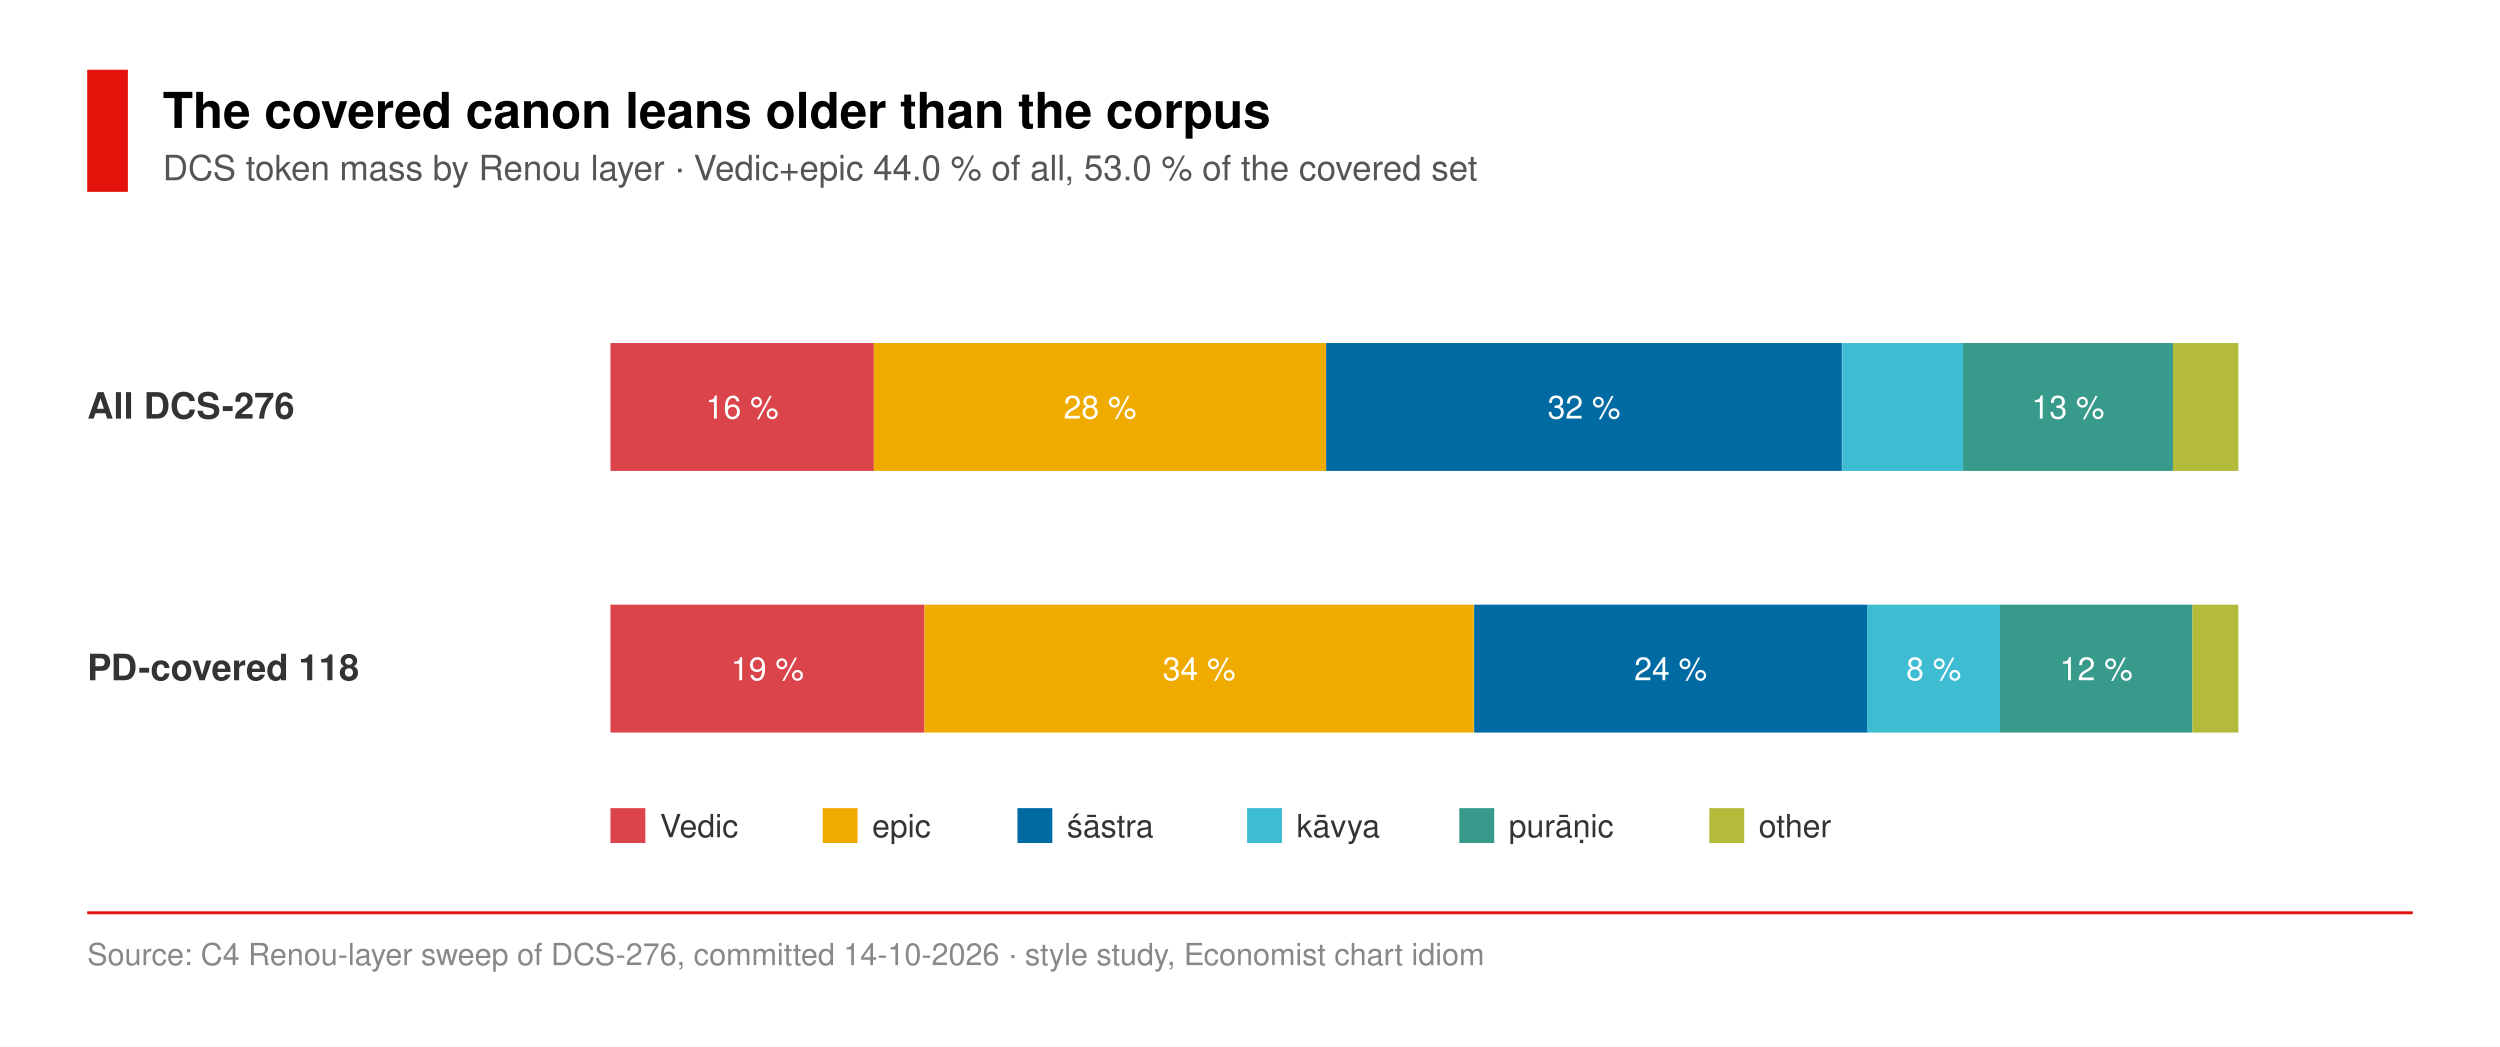
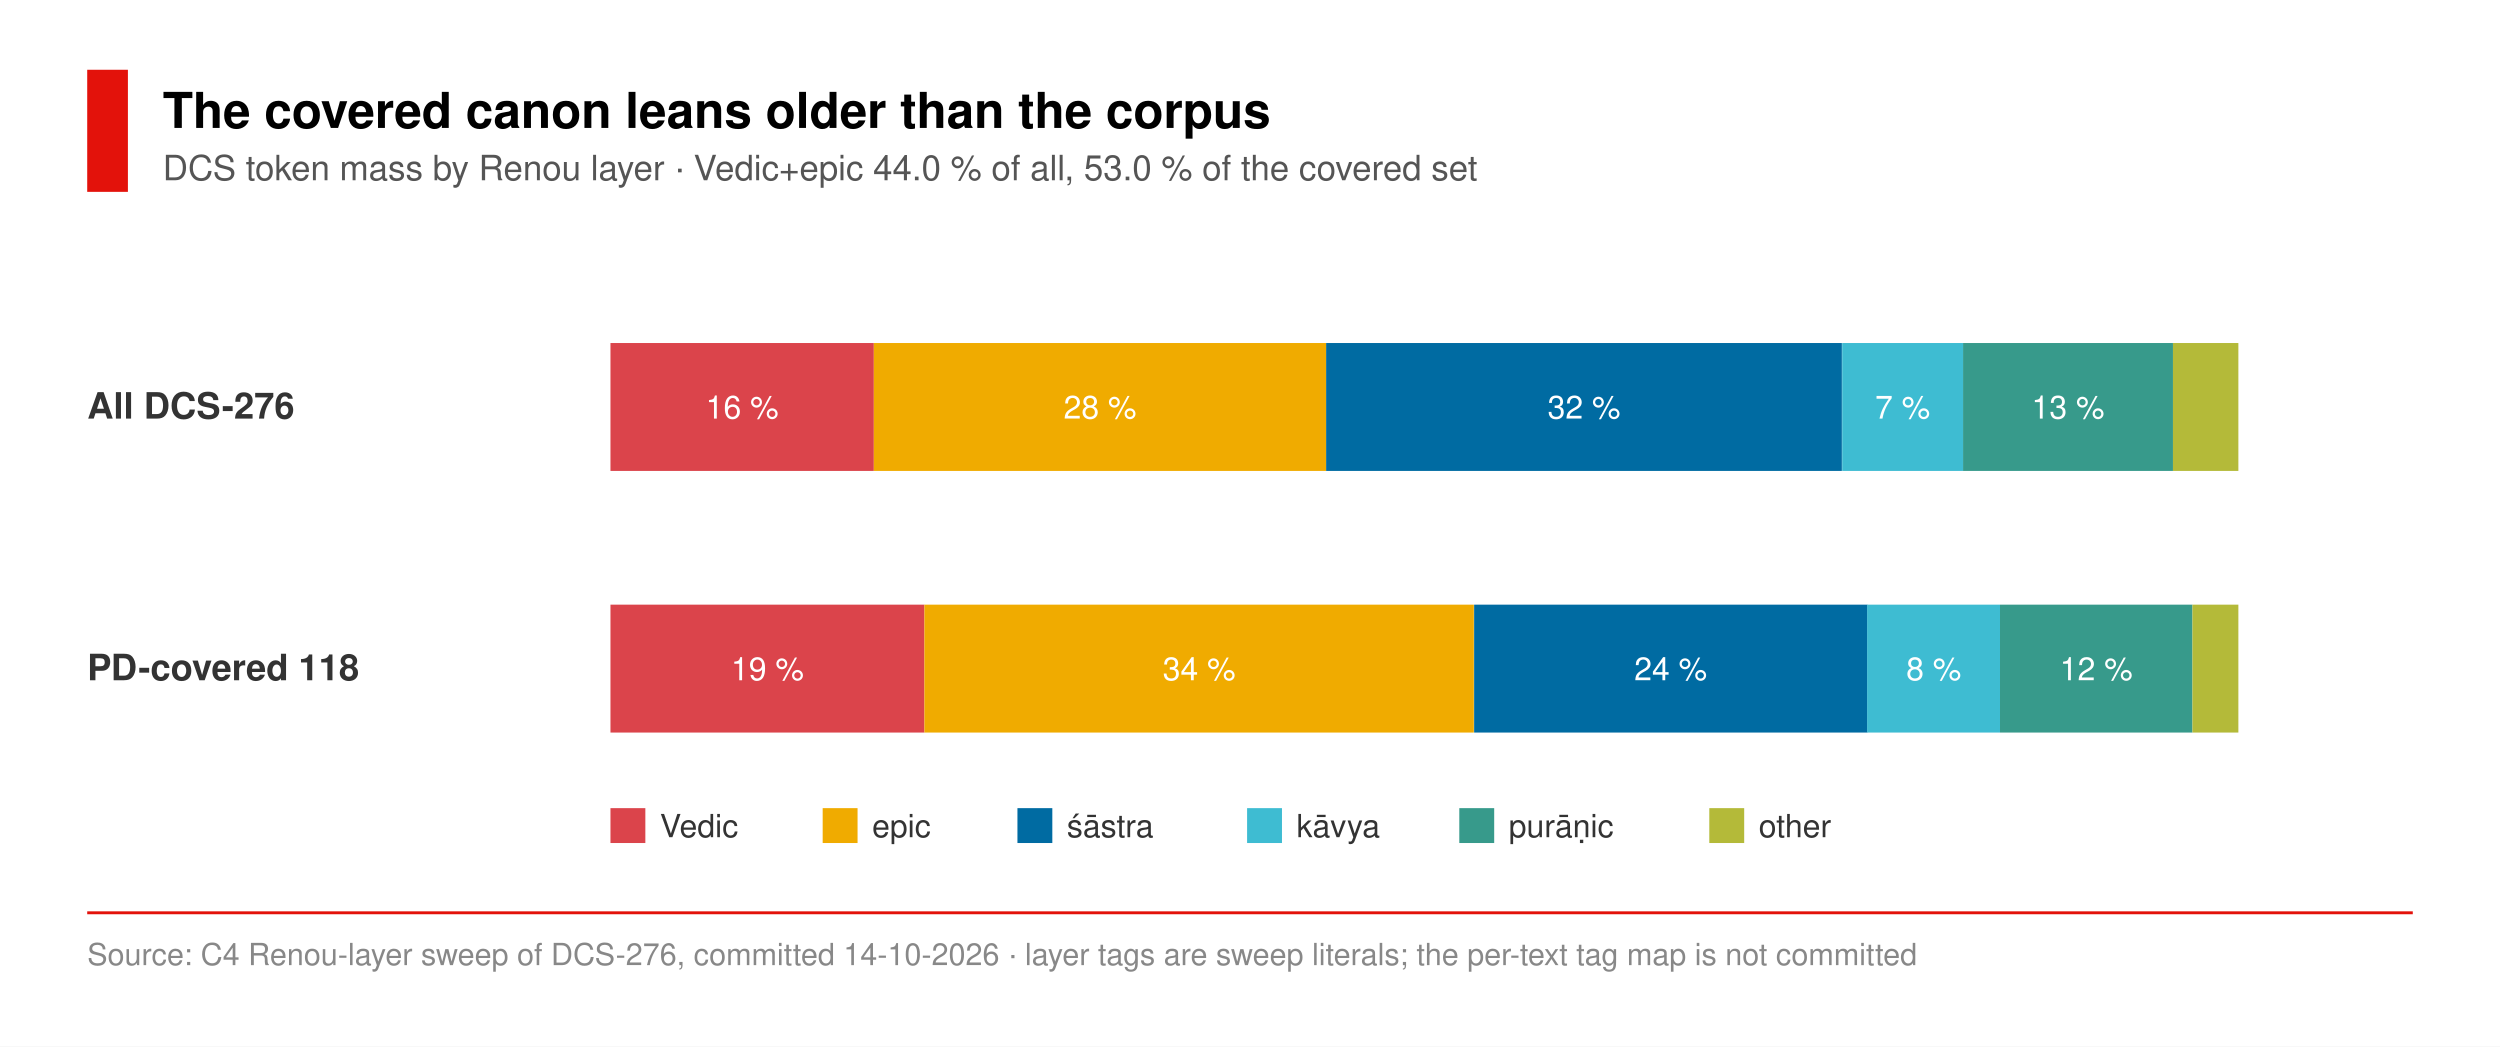
<svg xmlns="http://www.w3.org/2000/svg" width="860" height="360" viewBox="0 0 860 360">
  <rect width="860" height="360" fill="white" />
  <rect x="30" y="24" width="14" height="42" fill="#E3120B" />
  <text x="56" y="44" font-family="Helvetica, Arial, sans-serif" font-size="17" font-weight="bold">The covered canon leans older than the corpus</text>
  <text x="56" y="62" font-family="Helvetica, Arial, sans-serif" font-size="12" fill="#555555">DCS token mass by Renou layer · Vedic+epic 44.0 % of all, 53.0 % of the covered set</text>
  <text x="30" y="144.0" font-family="Helvetica, Arial, sans-serif" font-size="12.5" font-weight="bold" fill="#333333">All DCS-276</text>
  <rect x="210.0" y="118" width="90.6" height="44" fill="#DB444B" />
  <text x="255.3" y="144.0" font-family="Helvetica, Arial, sans-serif" font-size="11" fill="white" text-anchor="middle">16 %</text>
  <rect x="300.6" y="118" width="155.7" height="44" fill="#F0AB00" />
  <text x="378.4" y="144.0" font-family="Helvetica, Arial, sans-serif" font-size="11" fill="white" text-anchor="middle">28 %</text>
  <rect x="456.2" y="118" width="177.4" height="44" fill="#006BA2" />
  <text x="544.9" y="144.0" font-family="Helvetica, Arial, sans-serif" font-size="11" fill="white" text-anchor="middle">32 %</text>
  <rect x="633.7" y="118" width="41.7" height="44" fill="#3EBCD2" />
+   <text x="654.5" y="144.0" font-family="Helvetica, Arial, sans-serif" font-size="11" fill="white" text-anchor="middle">7 %</text>
  <rect x="675.3" y="118" width="72.2" height="44" fill="#379A8B" />
  <text x="711.4" y="144.0" font-family="Helvetica, Arial, sans-serif" font-size="11" fill="white" text-anchor="middle">13 %</text>
  <rect x="747.5" y="118" width="22.5" height="44" fill="#B4BA39" />
  <text x="30" y="234.0" font-family="Helvetica, Arial, sans-serif" font-size="12.5" font-weight="bold" fill="#333333">PD-covered 118</text>
  <rect x="210.0" y="208" width="108.0" height="44" fill="#DB444B" />
  <text x="264.0" y="234.0" font-family="Helvetica, Arial, sans-serif" font-size="11" fill="white" text-anchor="middle">19 %</text>
  <rect x="318.0" y="208" width="189.0" height="44" fill="#F0AB00" />
  <text x="412.5" y="234.0" font-family="Helvetica, Arial, sans-serif" font-size="11" fill="white" text-anchor="middle">34 %</text>
  <rect x="507.1" y="208" width="135.3" height="44" fill="#006BA2" />
  <text x="574.7" y="234.0" font-family="Helvetica, Arial, sans-serif" font-size="11" fill="white" text-anchor="middle">24 %</text>
  <rect x="642.3" y="208" width="45.7" height="44" fill="#3EBCD2" />
  <text x="665.2" y="234.0" font-family="Helvetica, Arial, sans-serif" font-size="11" fill="white" text-anchor="middle">8 %</text>
  <rect x="688.0" y="208" width="66.2" height="44" fill="#379A8B" />
  <text x="721.1" y="234.0" font-family="Helvetica, Arial, sans-serif" font-size="11" fill="white" text-anchor="middle">12 %</text>
  <rect x="754.2" y="208" width="15.8" height="44" fill="#B4BA39" />
  <rect x="210" y="278" width="12" height="12" fill="#DB444B" />
  <text x="227" y="288" font-family="Helvetica, Arial, sans-serif" font-size="11" fill="#333333">Vedic</text>
  <rect x="283" y="278" width="12" height="12" fill="#F0AB00" />
  <text x="300" y="288" font-family="Helvetica, Arial, sans-serif" font-size="11" fill="#333333">epic</text>
  <rect x="350" y="278" width="12" height="12" fill="#006BA2" />
  <text x="367" y="288" font-family="Helvetica, Arial, sans-serif" font-size="11" fill="#333333">śāstra</text>
  <rect x="429" y="278" width="12" height="12" fill="#3EBCD2" />
  <text x="446" y="288" font-family="Helvetica, Arial, sans-serif" font-size="11" fill="#333333">kāvya</text>
  <rect x="502" y="278" width="12" height="12" fill="#379A8B" />
  <text x="519" y="288" font-family="Helvetica, Arial, sans-serif" font-size="11" fill="#333333">purāṇic</text>
  <rect x="588" y="278" width="12" height="12" fill="#B4BA39" />
  <text x="605" y="288" font-family="Helvetica, Arial, sans-serif" font-size="11" fill="#333333">other</text>
  <line x1="30" y1="314" x2="830" y2="314" stroke="#E3120B" stroke-width="1" />
-   <text x="30" y="332" font-family="Helvetica, Arial, sans-serif" font-size="10.5" fill="#888888">Source: C4 Renou-layer sweep of DCS-276, committed 14-10-2026 · style study, Economist chart idiom</text>
+   <text x="30" y="332" font-family="Helvetica, Arial, sans-serif" font-size="10.5" fill="#888888">Source: C4 Renou-layer sweep of DCS-276, committed 14-10-2026 · layer tags are sweep literals; the per-text tag map is not committed</text>
</svg>
